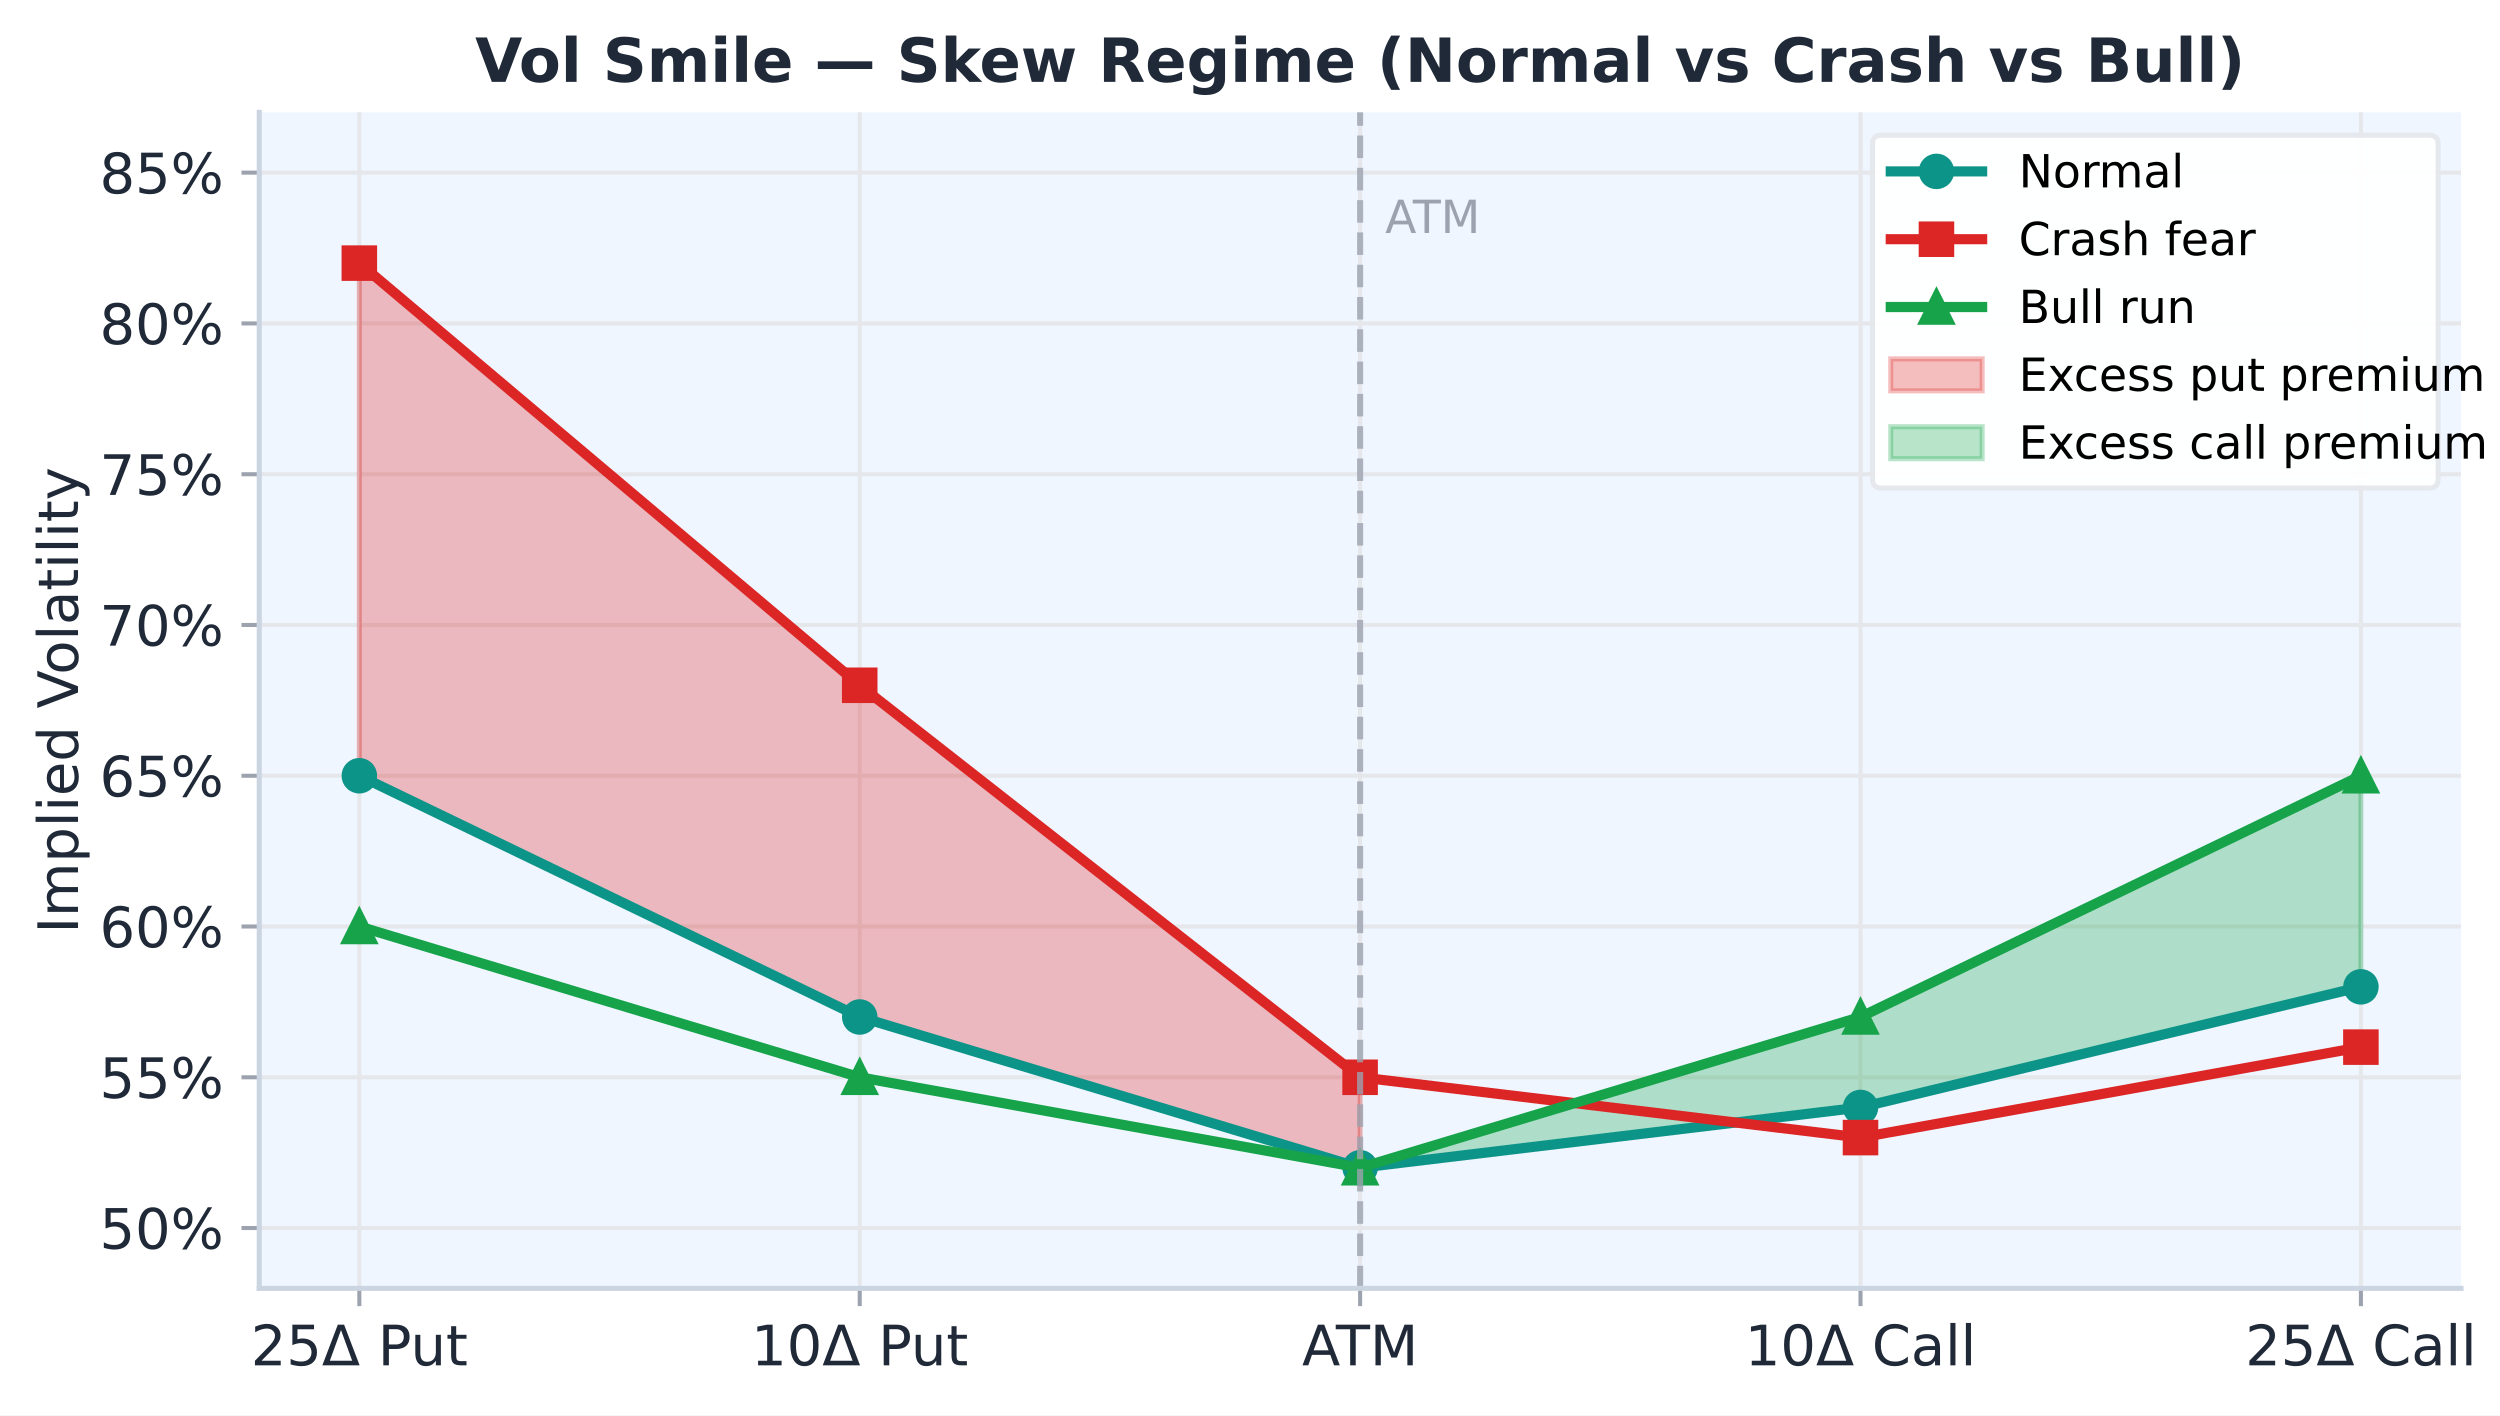
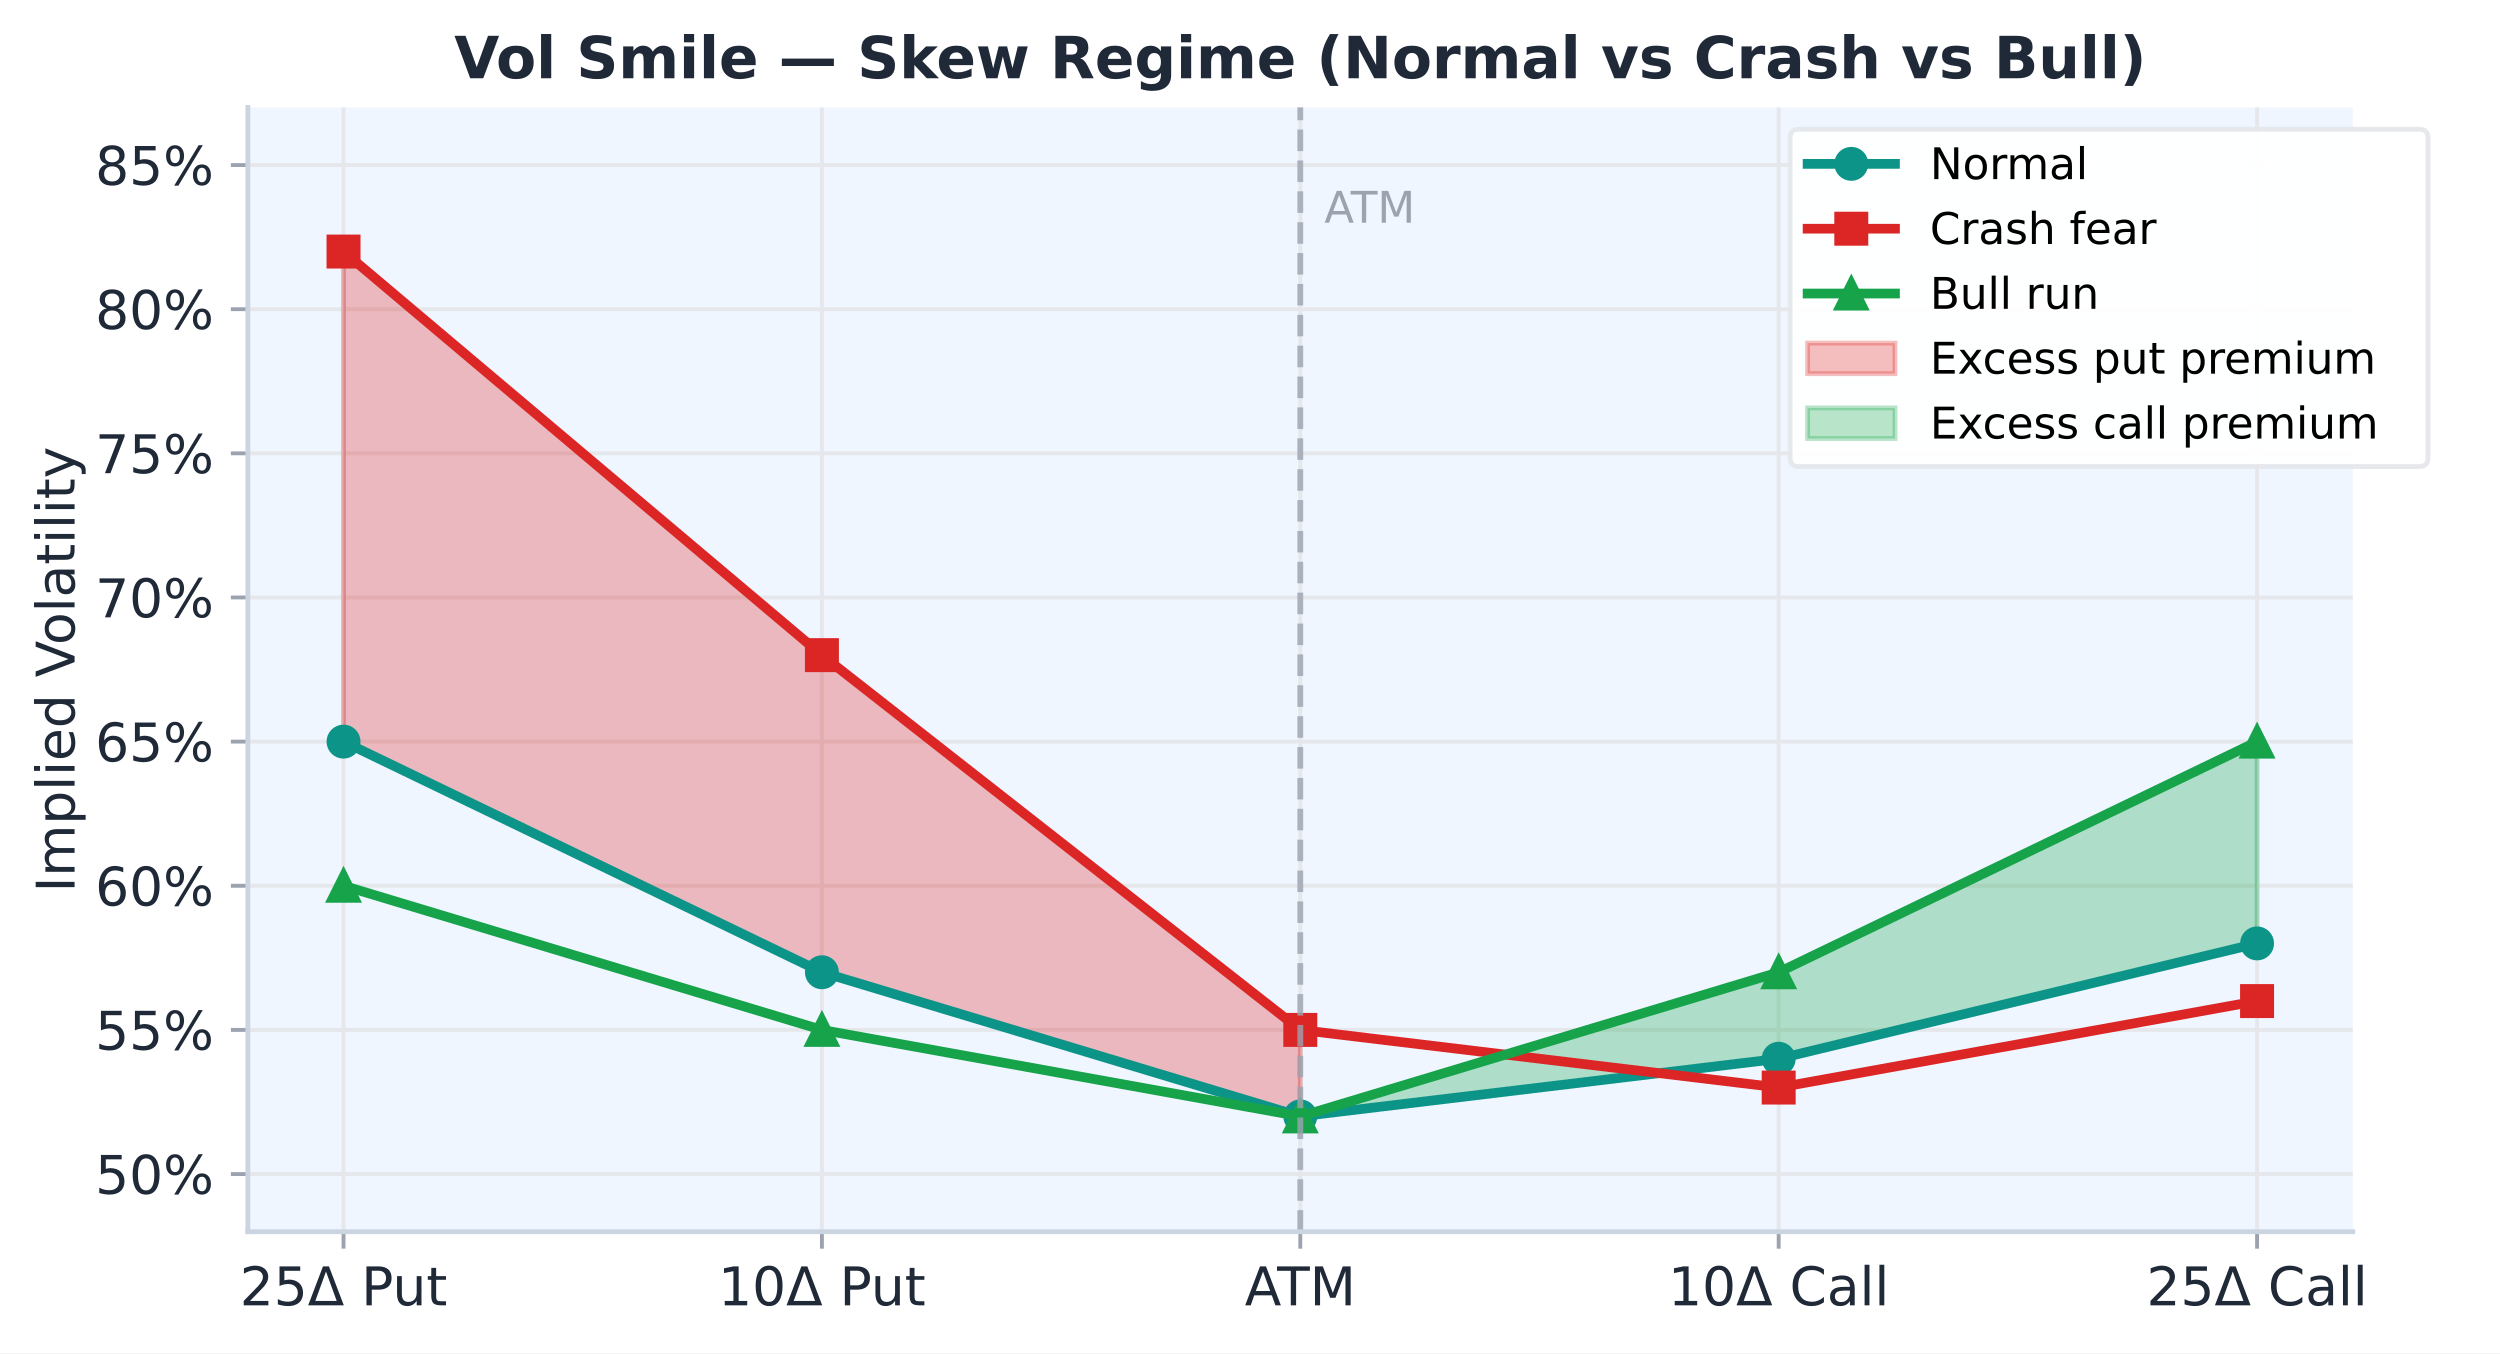
- <svg xmlns="http://www.w3.org/2000/svg" xmlns:xlink="http://www.w3.org/1999/xlink" width="492.351pt" height="278.755pt" viewBox="0 0 492.351 278.755" version="1.1">
+ <svg xmlns="http://www.w3.org/2000/svg" xmlns:xlink="http://www.w3.org/1999/xlink" width="515pt" height="278.755pt" viewBox="0 0 515 278.755" version="1.1">
  <defs>
    <style type="text/css">*{stroke-linejoin: round; stroke-linecap: butt}</style>
  </defs>
  <g id="figure_1">
    <g id="patch_1">
-       <path d="M 0 278.755  L 492.351 278.755  L 492.351 0  L 0 0  z " style="fill: #ffffff" />
+       <path d="M 0 278.755 L 515 278.755 L 515 0 L 0 0 z " style="fill: #ffffff" />
    </g>
    <g id="axes_1">
      <g id="patch_2">
        <path d="M 51.057 253.731  L 484.666 253.731  L 484.666 22.127  L 51.057 22.127  z " style="fill: #eff6ff" />
      </g>
      <g id="matplotlib.axis_1">
        <g id="xtick_1">
          <g id="line2d_1">
            <path d="M 70.767 253.731  L 70.767 22.127  " clip-path="url(#p61ad6c763b)" style="fill: none; stroke: #e5e7eb; stroke-width: 0.8; stroke-linecap: square" />
          </g>
          <g id="line2d_2">
            <defs>
              <path id="mdc05fcb948" d="M 0 0  L 0 3.5  " style="stroke: #9ca3af; stroke-width: 0.8" />
            </defs>
            <g>
              <use xlink:href="#mdc05fcb948" x="70.767" y="253.731" style="fill: #9ca3af; stroke: #9ca3af; stroke-width: 0.8" />
            </g>
          </g>
          <g id="text_1">
            <text style="font-size: 11px; font-family: 'Sarabun', 'DejaVu Sans'; text-anchor: middle; fill: #1f2937" x="70.767" y="268.893" transform="rotate(-0 70.76681 268.8929)">25Δ Put</text>
          </g>
        </g>
        <g id="xtick_2">
          <g id="line2d_3">
            <path d="M 169.314 253.731  L 169.314 22.127  " clip-path="url(#p61ad6c763b)" style="fill: none; stroke: #e5e7eb; stroke-width: 0.8; stroke-linecap: square" />
          </g>
          <g id="line2d_4">
            <g>
              <use xlink:href="#mdc05fcb948" x="169.314" y="253.731" style="fill: #9ca3af; stroke: #9ca3af; stroke-width: 0.8" />
            </g>
          </g>
          <g id="text_2">
            <text style="font-size: 11px; font-family: 'Sarabun', 'DejaVu Sans'; text-anchor: middle; fill: #1f2937" x="169.314" y="268.893" transform="rotate(-0 169.3141 268.8929)">10Δ Put</text>
          </g>
        </g>
        <g id="xtick_3">
          <g id="line2d_5">
            <path d="M 267.861 253.731  L 267.861 22.127  " clip-path="url(#p61ad6c763b)" style="fill: none; stroke: #e5e7eb; stroke-width: 0.8; stroke-linecap: square" />
          </g>
          <g id="line2d_6">
            <g>
              <use xlink:href="#mdc05fcb948" x="267.861" y="253.731" style="fill: #9ca3af; stroke: #9ca3af; stroke-width: 0.8" />
            </g>
          </g>
          <g id="text_3">
            <text style="font-size: 11px; font-family: 'Sarabun', 'DejaVu Sans'; text-anchor: middle; fill: #1f2937" x="267.861" y="268.893" transform="rotate(-0 267.8614 268.8929)">ATM</text>
          </g>
        </g>
        <g id="xtick_4">
          <g id="line2d_7">
            <path d="M 366.409 253.731  L 366.409 22.127  " clip-path="url(#p61ad6c763b)" style="fill: none; stroke: #e5e7eb; stroke-width: 0.8; stroke-linecap: square" />
          </g>
          <g id="line2d_8">
            <g>
              <use xlink:href="#mdc05fcb948" x="366.409" y="253.731" style="fill: #9ca3af; stroke: #9ca3af; stroke-width: 0.8" />
            </g>
          </g>
          <g id="text_4">
            <text style="font-size: 11px; font-family: 'Sarabun', 'DejaVu Sans'; text-anchor: middle; fill: #1f2937" x="366.409" y="268.893" transform="rotate(-0 366.4087 268.8929)">10Δ Call</text>
          </g>
        </g>
        <g id="xtick_5">
          <g id="line2d_9">
            <path d="M 464.956 253.731  L 464.956 22.127  " clip-path="url(#p61ad6c763b)" style="fill: none; stroke: #e5e7eb; stroke-width: 0.8; stroke-linecap: square" />
          </g>
          <g id="line2d_10">
            <g>
              <use xlink:href="#mdc05fcb948" x="464.956" y="253.731" style="fill: #9ca3af; stroke: #9ca3af; stroke-width: 0.8" />
            </g>
          </g>
          <g id="text_5">
            <text style="font-size: 11px; font-family: 'Sarabun', 'DejaVu Sans'; text-anchor: middle; fill: #1f2937" x="464.956" y="268.893" transform="rotate(-0 464.9561 268.8929)">25Δ Call</text>
          </g>
        </g>
      </g>
      <g id="matplotlib.axis_2">
        <g id="ytick_1">
          <g id="line2d_11">
            <path d="M 51.057 241.853  L 484.666 241.853  " clip-path="url(#p61ad6c763b)" style="fill: none; stroke: #e5e7eb; stroke-width: 0.8; stroke-linecap: square" />
          </g>
          <g id="line2d_12">
            <defs>
              <path id="m0965338419" d="M 0 0  L -3.5 0  " style="stroke: #9ca3af; stroke-width: 0.8" />
            </defs>
            <g>
              <use xlink:href="#m0965338419" x="51.057" y="241.853" style="fill: #9ca3af; stroke: #9ca3af; stroke-width: 0.8" />
            </g>
          </g>
          <g id="text_6">
            <text style="font-size: 11px; font-family: 'Sarabun', 'DejaVu Sans'; text-anchor: end; fill: #1f2937" x="44.057" y="245.935" transform="rotate(-0 44.05734 245.9346)">50%</text>
          </g>
        </g>
        <g id="ytick_2">
          <g id="line2d_13">
            <path d="M 51.057 212.161  L 484.666 212.161  " clip-path="url(#p61ad6c763b)" style="fill: none; stroke: #e5e7eb; stroke-width: 0.8; stroke-linecap: square" />
          </g>
          <g id="line2d_14">
            <g>
              <use xlink:href="#m0965338419" x="51.057" y="212.161" style="fill: #9ca3af; stroke: #9ca3af; stroke-width: 0.8" />
            </g>
          </g>
          <g id="text_7">
            <text style="font-size: 11px; font-family: 'Sarabun', 'DejaVu Sans'; text-anchor: end; fill: #1f2937" x="44.057" y="216.242" transform="rotate(-0 44.05734 216.2418)">55%</text>
          </g>
        </g>
        <g id="ytick_3">
          <g id="line2d_15">
            <path d="M 51.057 182.468  L 484.666 182.468  " clip-path="url(#p61ad6c763b)" style="fill: none; stroke: #e5e7eb; stroke-width: 0.8; stroke-linecap: square" />
          </g>
          <g id="line2d_16">
            <g>
              <use xlink:href="#m0965338419" x="51.057" y="182.468" style="fill: #9ca3af; stroke: #9ca3af; stroke-width: 0.8" />
            </g>
          </g>
          <g id="text_8">
            <text style="font-size: 11px; font-family: 'Sarabun', 'DejaVu Sans'; text-anchor: end; fill: #1f2937" x="44.057" y="186.549" transform="rotate(-0 44.05734 186.549)">60%</text>
          </g>
        </g>
        <g id="ytick_4">
          <g id="line2d_17">
            <path d="M 51.057 152.775  L 484.666 152.775  " clip-path="url(#p61ad6c763b)" style="fill: none; stroke: #e5e7eb; stroke-width: 0.8; stroke-linecap: square" />
          </g>
          <g id="line2d_18">
            <g>
              <use xlink:href="#m0965338419" x="51.057" y="152.775" style="fill: #9ca3af; stroke: #9ca3af; stroke-width: 0.8" />
            </g>
          </g>
          <g id="text_9">
            <text style="font-size: 11px; font-family: 'Sarabun', 'DejaVu Sans'; text-anchor: end; fill: #1f2937" x="44.057" y="156.856" transform="rotate(-0 44.05734 156.8563)">65%</text>
          </g>
        </g>
        <g id="ytick_5">
          <g id="line2d_19">
            <path d="M 51.057 123.082  L 484.666 123.082  " clip-path="url(#p61ad6c763b)" style="fill: none; stroke: #e5e7eb; stroke-width: 0.8; stroke-linecap: square" />
          </g>
          <g id="line2d_20">
            <g>
              <use xlink:href="#m0965338419" x="51.057" y="123.082" style="fill: #9ca3af; stroke: #9ca3af; stroke-width: 0.8" />
            </g>
          </g>
          <g id="text_10">
            <text style="font-size: 11px; font-family: 'Sarabun', 'DejaVu Sans'; text-anchor: end; fill: #1f2937" x="44.057" y="127.163" transform="rotate(-0 44.05734 127.1635)">70%</text>
          </g>
        </g>
        <g id="ytick_6">
          <g id="line2d_21">
            <path d="M 51.057 93.39  L 484.666 93.39  " clip-path="url(#p61ad6c763b)" style="fill: none; stroke: #e5e7eb; stroke-width: 0.8; stroke-linecap: square" />
          </g>
          <g id="line2d_22">
            <g>
              <use xlink:href="#m0965338419" x="51.057" y="93.39" style="fill: #9ca3af; stroke: #9ca3af; stroke-width: 0.8" />
            </g>
          </g>
          <g id="text_11">
            <text style="font-size: 11px; font-family: 'Sarabun', 'DejaVu Sans'; text-anchor: end; fill: #1f2937" x="44.057" y="97.471" transform="rotate(-0 44.05734 97.4707)">75%</text>
          </g>
        </g>
        <g id="ytick_7">
          <g id="line2d_23">
            <path d="M 51.057 63.697  L 484.666 63.697  " clip-path="url(#p61ad6c763b)" style="fill: none; stroke: #e5e7eb; stroke-width: 0.8; stroke-linecap: square" />
          </g>
          <g id="line2d_24">
            <g>
              <use xlink:href="#m0965338419" x="51.057" y="63.697" style="fill: #9ca3af; stroke: #9ca3af; stroke-width: 0.8" />
            </g>
          </g>
          <g id="text_12">
            <text style="font-size: 11px; font-family: 'Sarabun', 'DejaVu Sans'; text-anchor: end; fill: #1f2937" x="44.057" y="67.778" transform="rotate(-0 44.05734 67.77793)">80%</text>
          </g>
        </g>
        <g id="ytick_8">
          <g id="line2d_25">
            <path d="M 51.057 34.004  L 484.666 34.004  " clip-path="url(#p61ad6c763b)" style="fill: none; stroke: #e5e7eb; stroke-width: 0.8; stroke-linecap: square" />
          </g>
          <g id="line2d_26">
            <g>
              <use xlink:href="#m0965338419" x="51.057" y="34.004" style="fill: #9ca3af; stroke: #9ca3af; stroke-width: 0.8" />
            </g>
          </g>
          <g id="text_13">
            <text style="font-size: 11px; font-family: 'Sarabun', 'DejaVu Sans'; text-anchor: end; fill: #1f2937" x="44.057" y="38.085" transform="rotate(-0 44.05734 38.08516)">85%</text>
          </g>
        </g>
        <g id="text_14">
          <text style="font-size: 11px; font-family: 'Sarabun', 'DejaVu Sans'; text-anchor: middle; fill: #1f2937" x="15.362" y="137.929" transform="rotate(-90 15.36234 137.9287)">Implied Volatility</text>
        </g>
      </g>
      <g id="FillBetweenPolyCollection_1">
        <defs>
          <path id="m652d915077" d="M 70.767 -226.936  L 70.767 -125.98  L 169.314 -78.472  L 267.861 -48.779  L 267.861 -66.595  L 267.861 -66.595  L 169.314 -143.796  L 70.767 -226.936  z " style="stroke: #dc2626; stroke-opacity: 0.3" />
        </defs>
        <g clip-path="url(#p61ad6c763b)">
          <use xlink:href="#m652d915077" x="0" y="278.755" style="fill: #dc2626; fill-opacity: 0.3; stroke: #dc2626; stroke-opacity: 0.3" />
        </g>
      </g>
      <g id="FillBetweenPolyCollection_2">
        <defs>
          <path id="m9dbe265add" d="M 267.861 -48.779  L 267.861 -48.779  L 366.409 -60.656  L 464.956 -84.41  L 464.956 -125.98  L 464.956 -125.98  L 366.409 -78.472  L 267.861 -48.779  z " style="stroke: #16a34a; stroke-opacity: 0.3" />
        </defs>
        <g clip-path="url(#p61ad6c763b)">
          <use xlink:href="#m9dbe265add" x="0" y="278.755" style="fill: #16a34a; fill-opacity: 0.3; stroke: #16a34a; stroke-opacity: 0.3" />
        </g>
      </g>
      <g id="line2d_27">
        <path d="M 70.767 152.775  L 169.314 200.284  L 267.861 229.976  L 366.409 218.099  L 464.956 194.345  " clip-path="url(#p61ad6c763b)" style="fill: none; stroke: #0d9488; stroke-width: 2; stroke-linecap: square" />
        <defs>
          <path id="mc5ffeff4e8" d="M 0 3  C 0.796 3 1.559 2.684 2.121 2.121  C 2.684 1.559 3 0.796 3 0  C 3 -0.796 2.684 -1.559 2.121 -2.121  C 1.559 -2.684 0.796 -3 0 -3  C -0.796 -3 -1.559 -2.684 -2.121 -2.121  C -2.684 -1.559 -3 -0.796 -3 0  C -3 0.796 -2.684 1.559 -2.121 2.121  C -1.559 2.684 -0.796 3 0 3  z " style="stroke: #0d9488" />
        </defs>
        <g clip-path="url(#p61ad6c763b)">
          <use xlink:href="#mc5ffeff4e8" x="70.767" y="152.775" style="fill: #0d9488; stroke: #0d9488" />
          <use xlink:href="#mc5ffeff4e8" x="169.314" y="200.284" style="fill: #0d9488; stroke: #0d9488" />
          <use xlink:href="#mc5ffeff4e8" x="267.861" y="229.976" style="fill: #0d9488; stroke: #0d9488" />
          <use xlink:href="#mc5ffeff4e8" x="366.409" y="218.099" style="fill: #0d9488; stroke: #0d9488" />
          <use xlink:href="#mc5ffeff4e8" x="464.956" y="194.345" style="fill: #0d9488; stroke: #0d9488" />
        </g>
      </g>
      <g id="line2d_28">
        <path d="M 70.767 51.82  L 169.314 134.959  L 267.861 212.161  L 366.409 224.038  L 464.956 206.222  " clip-path="url(#p61ad6c763b)" style="fill: none; stroke: #dc2626; stroke-width: 2; stroke-linecap: square" />
        <defs>
          <path id="mdd84d66106" d="M -3 3  L 3 3  L 3 -3  L -3 -3  z " style="stroke: #dc2626; stroke-linejoin: miter" />
        </defs>
        <g clip-path="url(#p61ad6c763b)">
          <use xlink:href="#mdd84d66106" x="70.767" y="51.82" style="fill: #dc2626; stroke: #dc2626; stroke-linejoin: miter" />
          <use xlink:href="#mdd84d66106" x="169.314" y="134.959" style="fill: #dc2626; stroke: #dc2626; stroke-linejoin: miter" />
          <use xlink:href="#mdd84d66106" x="267.861" y="212.161" style="fill: #dc2626; stroke: #dc2626; stroke-linejoin: miter" />
          <use xlink:href="#mdd84d66106" x="366.409" y="224.038" style="fill: #dc2626; stroke: #dc2626; stroke-linejoin: miter" />
          <use xlink:href="#mdd84d66106" x="464.956" y="206.222" style="fill: #dc2626; stroke: #dc2626; stroke-linejoin: miter" />
        </g>
      </g>
      <g id="line2d_29">
        <path d="M 70.767 182.468  L 169.314 212.161  L 267.861 229.976  L 366.409 200.284  L 464.956 152.775  " clip-path="url(#p61ad6c763b)" style="fill: none; stroke: #16a34a; stroke-width: 2; stroke-linecap: square" />
        <defs>
          <path id="mca1a5c4558" d="M 0 -3  L -3 3  L 3 3  z " style="stroke: #16a34a; stroke-linejoin: miter" />
        </defs>
        <g clip-path="url(#p61ad6c763b)">
          <use xlink:href="#mca1a5c4558" x="70.767" y="182.468" style="fill: #16a34a; stroke: #16a34a; stroke-linejoin: miter" />
          <use xlink:href="#mca1a5c4558" x="169.314" y="212.161" style="fill: #16a34a; stroke: #16a34a; stroke-linejoin: miter" />
          <use xlink:href="#mca1a5c4558" x="267.861" y="229.976" style="fill: #16a34a; stroke: #16a34a; stroke-linejoin: miter" />
          <use xlink:href="#mca1a5c4558" x="366.409" y="200.284" style="fill: #16a34a; stroke: #16a34a; stroke-linejoin: miter" />
          <use xlink:href="#mca1a5c4558" x="464.956" y="152.775" style="fill: #16a34a; stroke: #16a34a; stroke-linejoin: miter" />
        </g>
      </g>
      <g id="line2d_30">
        <path d="M 267.861 253.731  L 267.861 22.127  " clip-path="url(#p61ad6c763b)" style="fill: none; stroke-dasharray: 4.44,1.92; stroke-dashoffset: 0; stroke: #9ca3af; stroke-opacity: 0.8; stroke-width: 1.2" />
      </g>
      <g id="patch_3">
        <path d="M 51.057 253.731  L 51.057 22.127  " style="fill: none; stroke: #cbd5e1; stroke-linejoin: miter; stroke-linecap: square" />
      </g>
      <g id="patch_4">
        <path d="M 51.057 253.731  L 484.666 253.731  " style="fill: none; stroke: #cbd5e1; stroke-linejoin: miter; stroke-linecap: square" />
      </g>
      <g id="text_15">
        <text style="font-size: 9px; font-family: 'Sarabun', 'DejaVu Sans'; text-anchor: start; fill: #9ca3af" x="272.789" y="45.881" transform="rotate(-0 272.7888 45.88109)">ATM</text>
      </g>
      <g id="text_16">
        <text style="font-weight: 700; font-size: 12px; font-family: 'Sarabun', 'DejaVu Sans'; text-anchor: middle; fill: #1f2937" x="267.861" y="16.127" transform="rotate(-0 267.8614 16.12687)">Vol Smile — Skew Regime (Normal vs Crash vs Bull)</text>
      </g>
      <g id="legend_1">
        <g id="patch_5">
-           <path d="M 370.565 96.11  L 478.366 96.11  Q 480.166 96.11 480.166 94.31  L 480.166 28.427  Q 480.166 26.627 478.366 26.627  L 370.565 26.627  Q 368.765 26.627 368.765 28.427  L 368.765 94.31  Q 368.765 96.11 370.565 96.11  z " style="fill: #ffffff; opacity: 0.95; stroke: #e5e7eb; stroke-linejoin: miter" />
+           <path d="M 370.565 96.11 L 498.366 96.11 Q 500.166 96.11 500.166 94.31 L 500.166 28.427 Q 500.166 26.627 498.366 26.627 L 370.565 26.627 Q 368.765 26.627 368.765 28.427 L 368.765 94.31 Q 368.765 96.11 370.565 96.11 z " style="fill: #ffffff; opacity: 0.95; stroke: #e5e7eb; stroke-linejoin: miter" />
        </g>
        <g id="line2d_31">
          <path d="M 372.365 33.755  L 381.365 33.755  L 390.365 33.755  " style="fill: none; stroke: #0d9488; stroke-width: 2; stroke-linecap: square" />
          <g>
            <use xlink:href="#mc5ffeff4e8" x="381.365" y="33.755" style="fill: #0d9488; stroke: #0d9488" />
          </g>
        </g>
        <g id="text_17">
          <text style="font-size: 9px; font-family: 'Sarabun', 'DejaVu Sans'; text-anchor: start" x="397.565" y="36.905" transform="rotate(-0 397.5652 36.90516)">Normal</text>
        </g>
        <g id="line2d_32">
          <path d="M 372.365 47.112  L 381.365 47.112  L 390.365 47.112  " style="fill: none; stroke: #dc2626; stroke-width: 2; stroke-linecap: square" />
          <g>
            <use xlink:href="#mdd84d66106" x="381.365" y="47.112" style="fill: #dc2626; stroke: #dc2626; stroke-linejoin: miter" />
          </g>
        </g>
        <g id="text_18">
          <text style="font-size: 9px; font-family: 'Sarabun', 'DejaVu Sans'; text-anchor: start" x="397.565" y="50.262" transform="rotate(-0 397.5652 50.26172)">Crash fear</text>
        </g>
        <g id="line2d_33">
          <path d="M 372.365 60.468  L 381.365 60.468  L 390.365 60.468  " style="fill: none; stroke: #16a34a; stroke-width: 2; stroke-linecap: square" />
          <g>
            <use xlink:href="#mca1a5c4558" x="381.365" y="60.468" style="fill: #16a34a; stroke: #16a34a; stroke-linejoin: miter" />
          </g>
        </g>
        <g id="text_19">
          <text style="font-size: 9px; font-family: 'Sarabun', 'DejaVu Sans'; text-anchor: start" x="397.565" y="63.618" transform="rotate(-0 397.5652 63.61828)">Bull run</text>
        </g>
        <g id="patch_6">
          <path d="M 372.365 76.975  L 390.365 76.975  L 390.365 70.675  L 372.365 70.675  z " style="fill: #dc2626; fill-opacity: 0.3; stroke: #dc2626; stroke-opacity: 0.3; stroke-linejoin: miter" />
        </g>
        <g id="text_20">
          <text style="font-size: 9px; font-family: 'Sarabun', 'DejaVu Sans'; text-anchor: start" x="397.565" y="76.975" transform="rotate(-0 397.5652 76.97484)">Excess put premium</text>
        </g>
        <g id="patch_7">
          <path d="M 372.365 90.331  L 390.365 90.331  L 390.365 84.031  L 372.365 84.031  z " style="fill: #16a34a; fill-opacity: 0.3; stroke: #16a34a; stroke-opacity: 0.3; stroke-linejoin: miter" />
        </g>
        <g id="text_21">
          <text style="font-size: 9px; font-family: 'Sarabun', 'DejaVu Sans'; text-anchor: start" x="397.565" y="90.331" transform="rotate(-0 397.5652 90.33141)">Excess call premium</text>
        </g>
      </g>
    </g>
  </g>
  <defs>
    <clipPath id="p61ad6c763b">
      <rect x="51.057" y="22.127" width="433.608" height="231.604" />
    </clipPath>
  </defs>
</svg>
